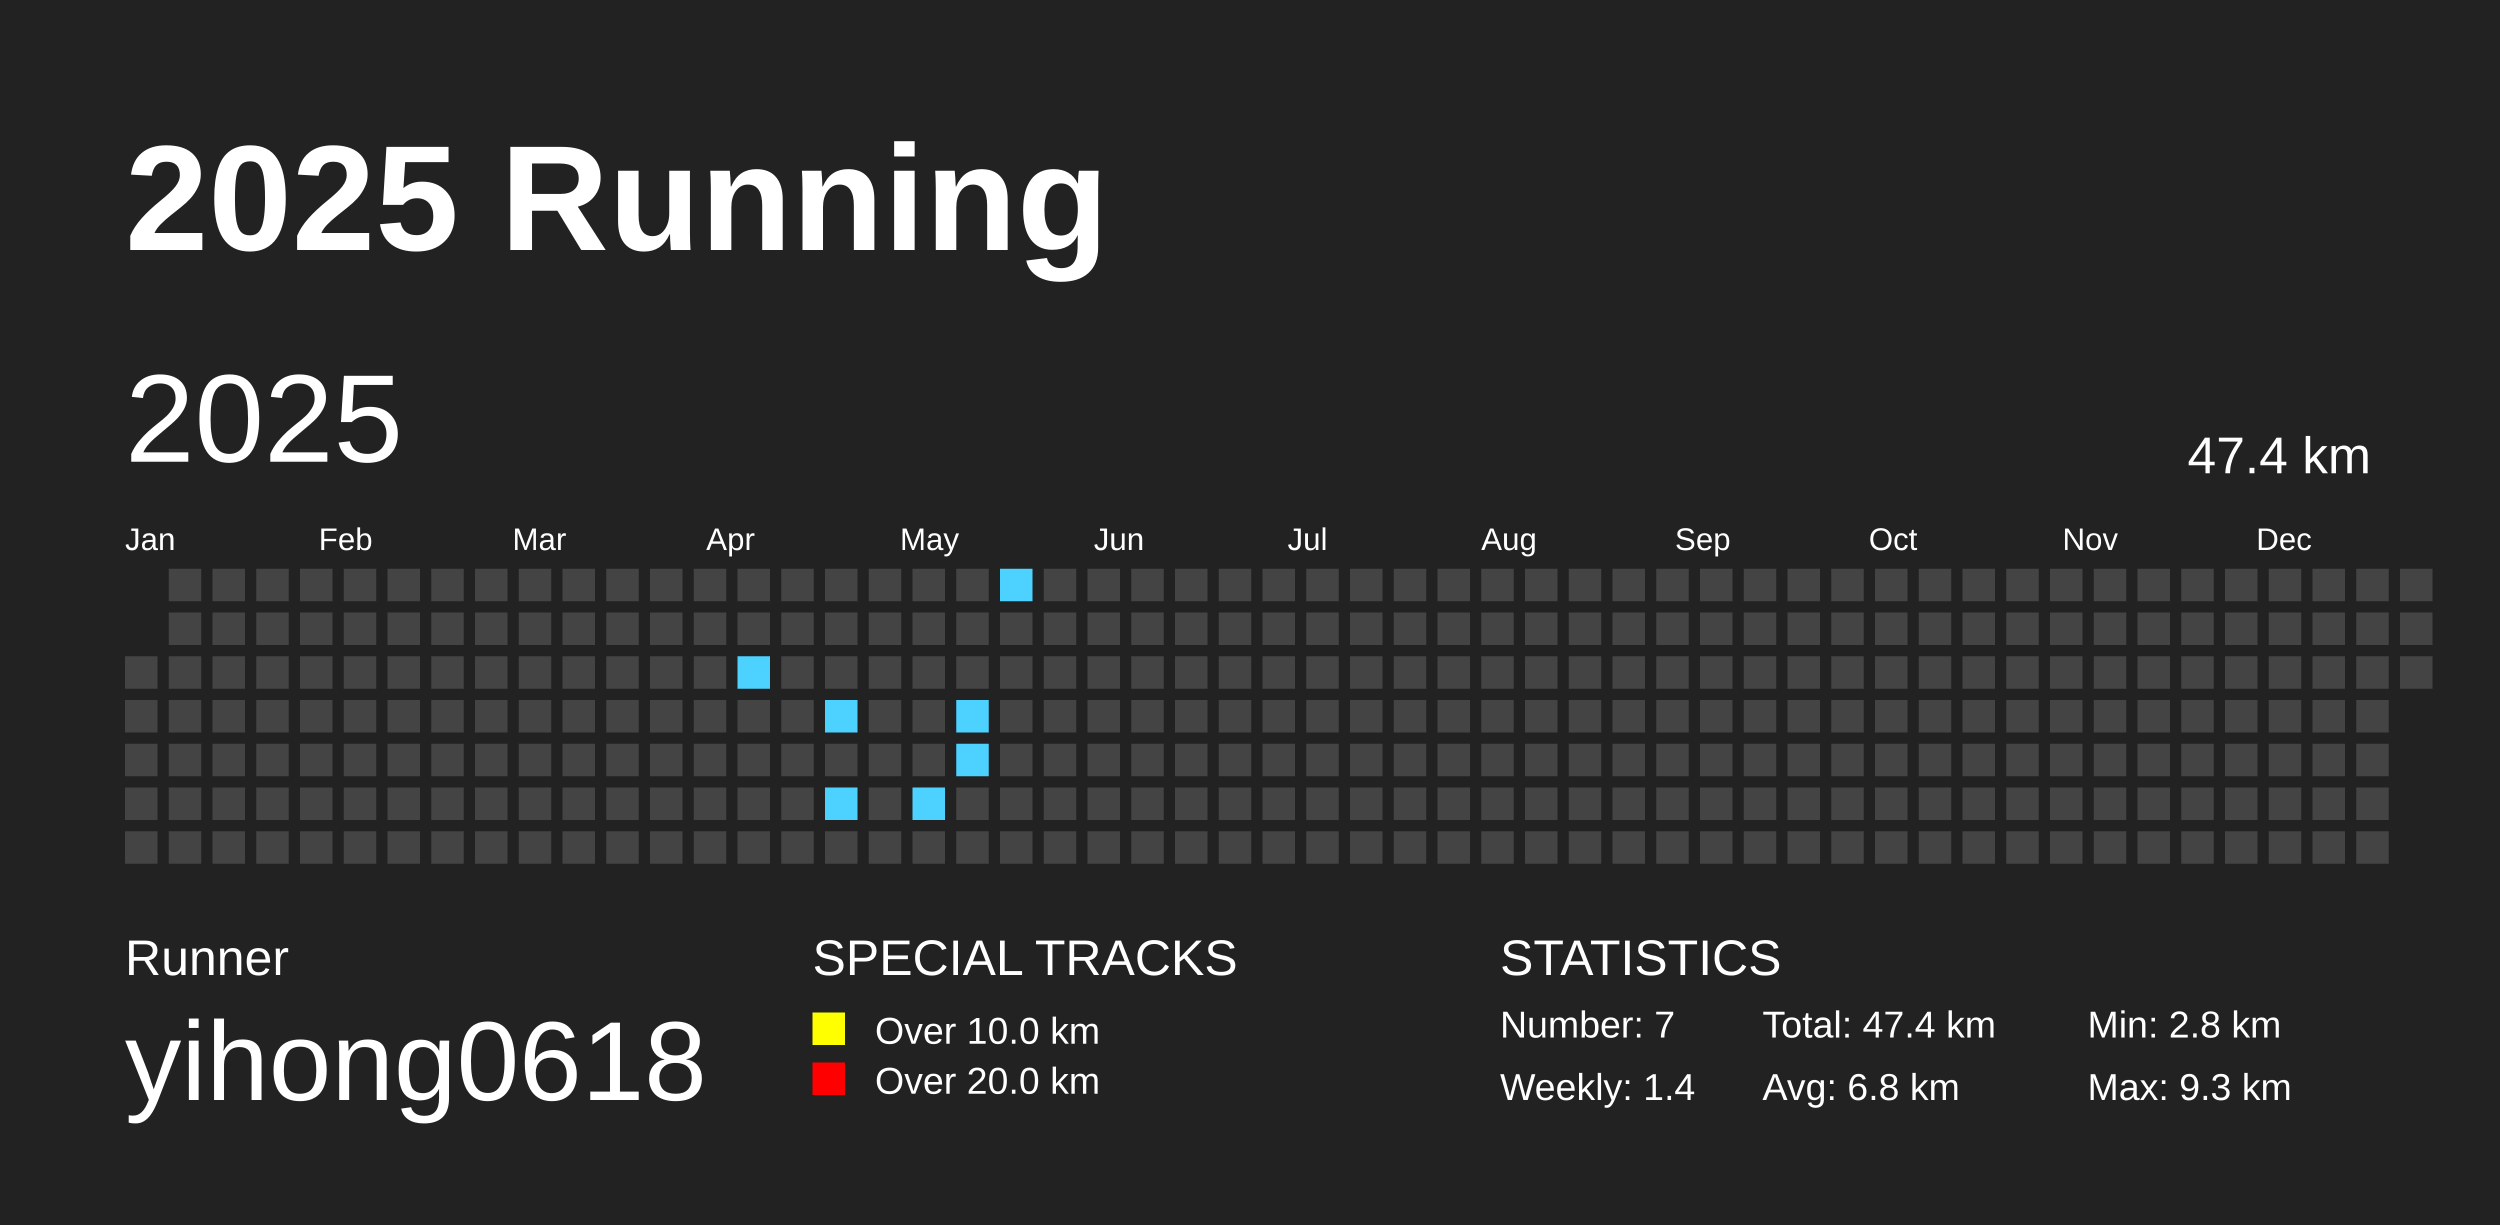
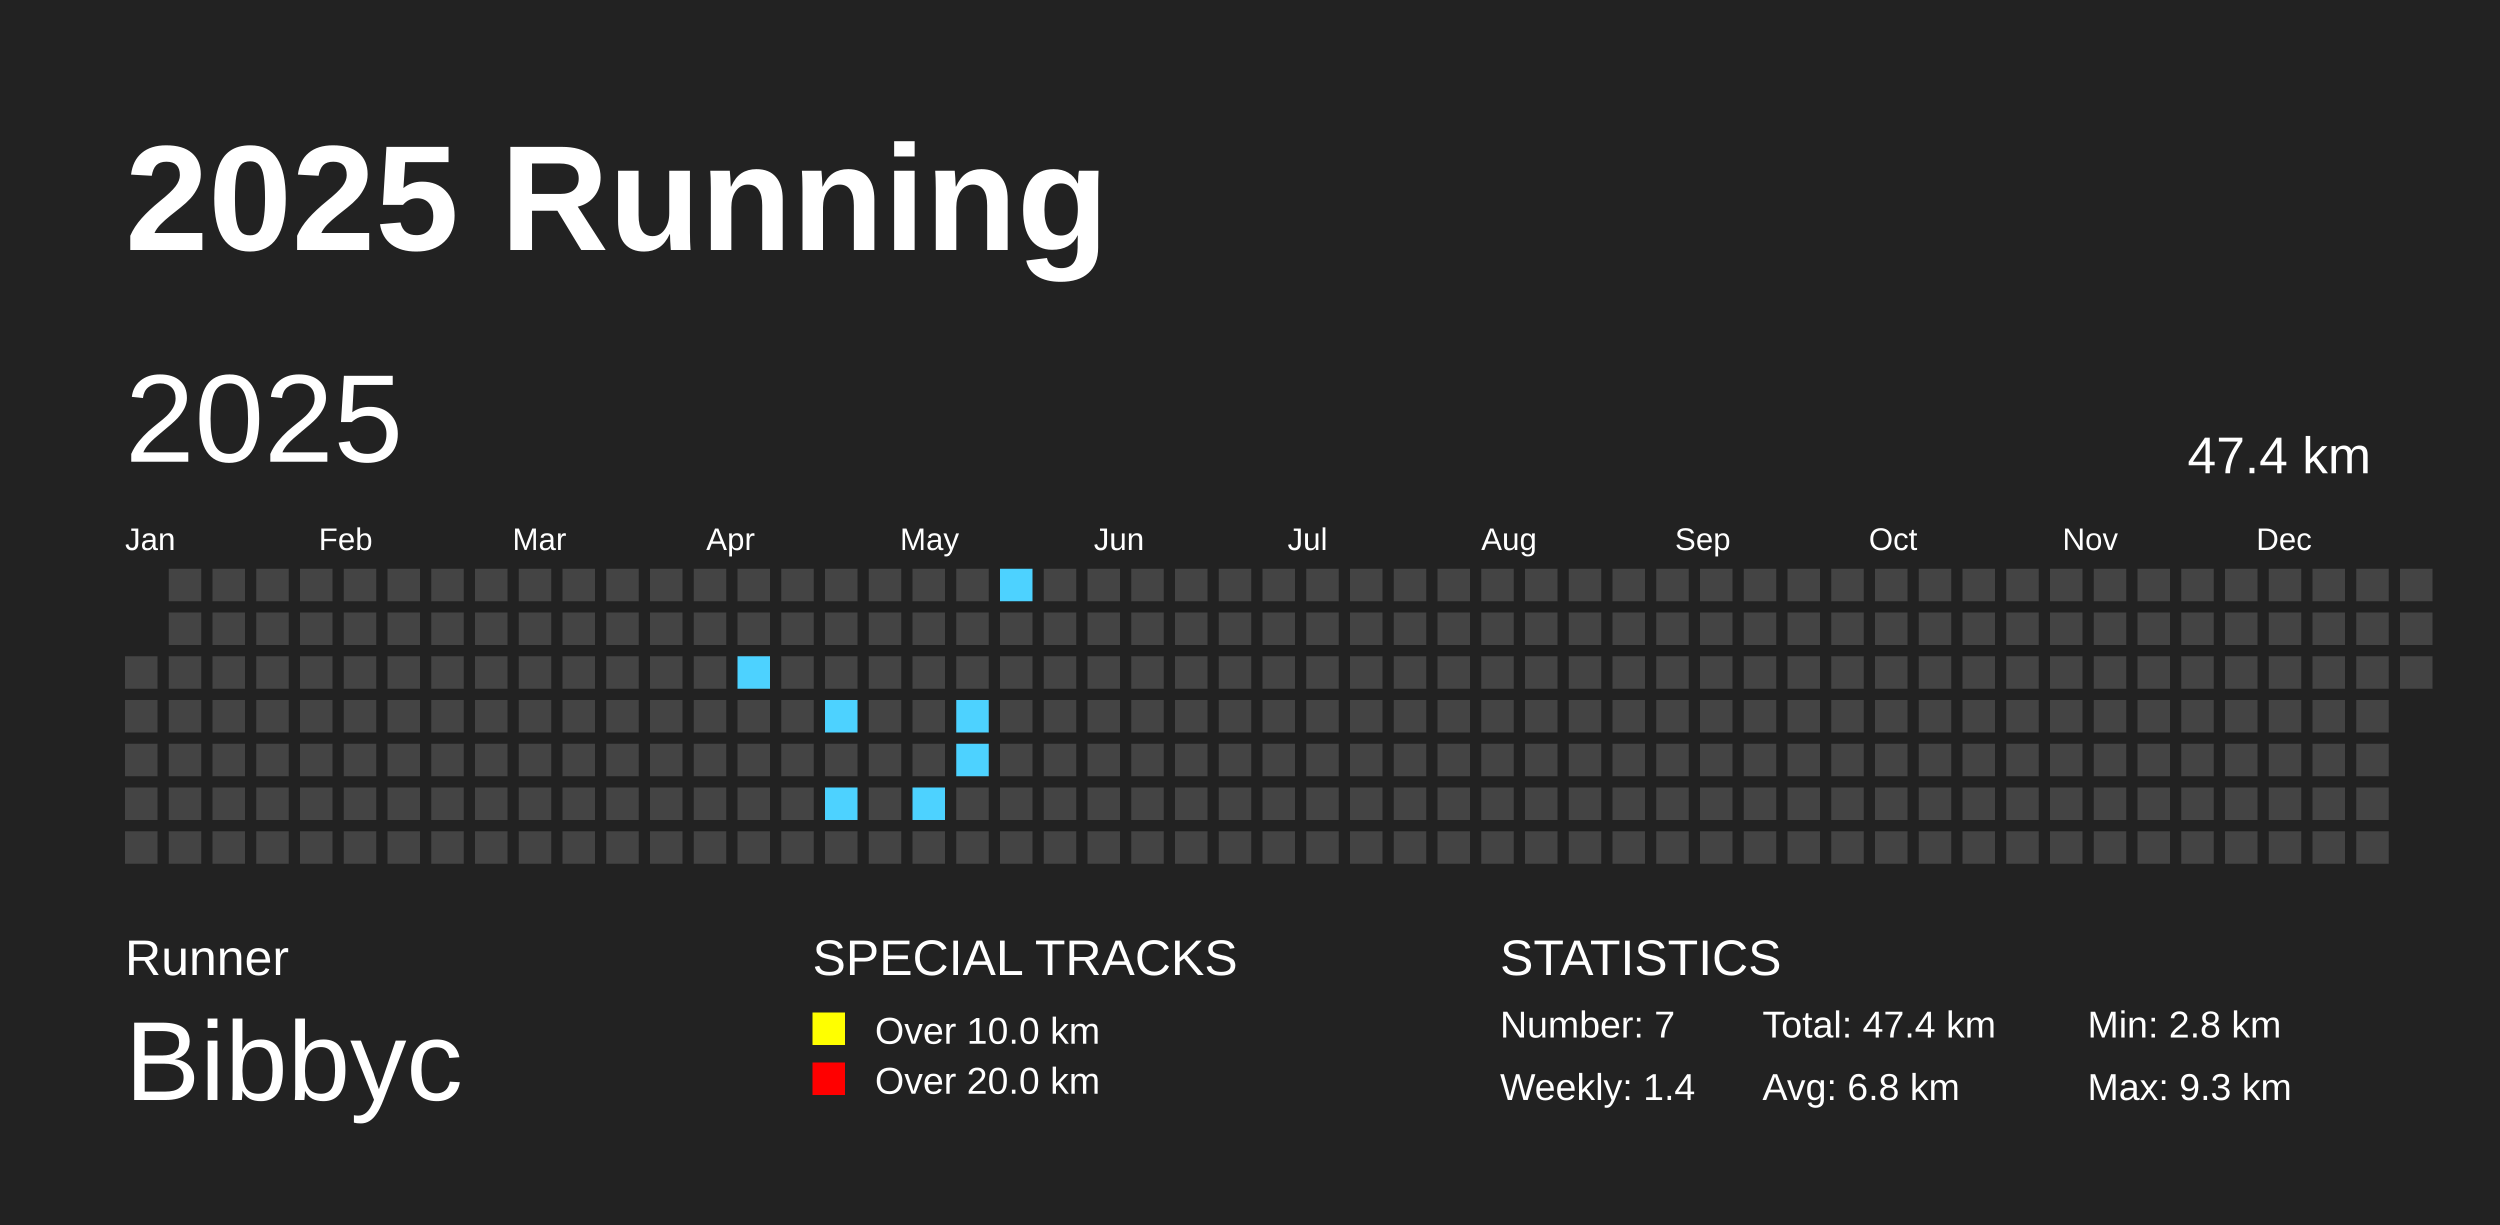
<svg xmlns="http://www.w3.org/2000/svg" baseProfile="full" height="98mm" version="1.1" viewBox="0,0,200,98" width="200mm">
  <defs />
  <rect fill="#222222" height="98" width="200" x="0" y="0" />
  <text fill="#FFFFFF" style="font-size:12px; font-family:Arial; font-weight:bold;" x="10" y="20">2025 Running</text>
  <text fill="#FFFFFF" style="font-size:4px; font-family:Arial" x="10" y="78">Runner</text>
-   <text fill="#FFFFFF" style="font-size:9px; font-family:Arial" x="10" y="88">yihong0618</text>
+   <text fill="#FFFFFF" style="font-size:9px; font-family:Arial" x="10" y="88">Bibbyc</text>
  <text fill="#FFFFFF" style="font-size:4px; font-family:Arial" x="65" y="78">SPECIAL TRACKS</text>
  <rect fill="yellow" height="2.6" width="2.6" x="65" y="81" />
  <text fill="#FFFFFF" style="font-size:3px; font-family:Arial" x="70" y="83.5">Over 10.0 km</text>
  <rect fill="red" height="2.6" width="2.6" x="65" y="85" />
  <text fill="#FFFFFF" style="font-size:3px; font-family:Arial" x="70" y="87.5">Over 20.0 km</text>
  <text fill="#FFFFFF" style="font-size:4px; font-family:Arial" x="120" y="78">STATISTICS</text>
  <text fill="#FFFFFF" style="font-size:3px; font-family:Arial" x="120" y="83">Number: 7</text>
  <text fill="#FFFFFF" style="font-size:3px; font-family:Arial" x="120" y="88">Weekly: 1.4</text>
  <text fill="#FFFFFF" style="font-size:3px; font-family:Arial" x="141" y="83">Total: 47.4 km</text>
  <text fill="#FFFFFF" style="font-size:3px; font-family:Arial" x="141" y="88">Avg: 6.8 km</text>
  <text fill="#FFFFFF" style="font-size:3px; font-family:Arial" x="167" y="83">Min: 2.8 km</text>
  <text fill="#FFFFFF" style="font-size:3px; font-family:Arial" x="167" y="88">Max: 9.3 km</text>
  <text dominant-baseline="hanging" fill="#FFFFFF" style="font-size:10.0px; font-family:Arial;" x="10" y="30">2025</text>
  <text dominant-baseline="hanging" fill="#FFFFFF" style="font-size:4.125px; font-family:Arial;" x="175" y="35">47.4 km</text>
  <text fill="#FFFFFF" style="font-size:2.5px; font-family:Arial" x="10.0" y="44">Jan</text>
  <text fill="#FFFFFF" style="font-size:2.5px; font-family:Arial" x="25.5" y="44">Feb</text>
  <text fill="#FFFFFF" style="font-size:2.5px; font-family:Arial" x="41.0" y="44">Mar</text>
  <text fill="#FFFFFF" style="font-size:2.5px; font-family:Arial" x="56.5" y="44">Apr</text>
  <text fill="#FFFFFF" style="font-size:2.5px; font-family:Arial" x="72.0" y="44">May</text>
  <text fill="#FFFFFF" style="font-size:2.5px; font-family:Arial" x="87.5" y="44">Jun</text>
  <text fill="#FFFFFF" style="font-size:2.5px; font-family:Arial" x="103.0" y="44">Jul</text>
  <text fill="#FFFFFF" style="font-size:2.5px; font-family:Arial" x="118.5" y="44">Aug</text>
  <text fill="#FFFFFF" style="font-size:2.5px; font-family:Arial" x="134.0" y="44">Sep</text>
  <text fill="#FFFFFF" style="font-size:2.5px; font-family:Arial" x="149.5" y="44">Oct</text>
  <text fill="#FFFFFF" style="font-size:2.5px; font-family:Arial" x="165.0" y="44">Nov</text>
  <text fill="#FFFFFF" style="font-size:2.5px; font-family:Arial" x="180.5" y="44">Dec</text>
  <rect fill="#444444" height="2.6" width="2.6" x="10.0" y="52.5" />
  <rect fill="#444444" height="2.6" width="2.6" x="10.0" y="56.0" />
  <rect fill="#444444" height="2.6" width="2.6" x="10.0" y="59.5" />
  <rect fill="#444444" height="2.6" width="2.6" x="10.0" y="63.0" />
  <rect fill="#444444" height="2.6" width="2.6" x="10.0" y="66.5" />
  <rect fill="#444444" height="2.6" width="2.6" x="13.5" y="45.5" />
  <rect fill="#444444" height="2.6" width="2.6" x="13.5" y="49.0" />
  <rect fill="#444444" height="2.6" width="2.6" x="13.5" y="52.5" />
  <rect fill="#444444" height="2.6" width="2.6" x="13.5" y="56.0" />
  <rect fill="#444444" height="2.6" width="2.6" x="13.5" y="59.5" />
  <rect fill="#444444" height="2.6" width="2.6" x="13.5" y="63.0" />
  <rect fill="#444444" height="2.6" width="2.6" x="13.5" y="66.5" />
  <rect fill="#444444" height="2.6" width="2.6" x="17.0" y="45.5" />
  <rect fill="#444444" height="2.6" width="2.6" x="17.0" y="49.0" />
  <rect fill="#444444" height="2.6" width="2.6" x="17.0" y="52.5" />
  <rect fill="#444444" height="2.6" width="2.6" x="17.0" y="56.0" />
  <rect fill="#444444" height="2.6" width="2.6" x="17.0" y="59.5" />
  <rect fill="#444444" height="2.6" width="2.6" x="17.0" y="63.0" />
  <rect fill="#444444" height="2.6" width="2.6" x="17.0" y="66.5" />
  <rect fill="#444444" height="2.6" width="2.6" x="20.5" y="45.5" />
  <rect fill="#444444" height="2.6" width="2.6" x="20.5" y="49.0" />
  <rect fill="#444444" height="2.6" width="2.6" x="20.5" y="52.5" />
  <rect fill="#444444" height="2.6" width="2.6" x="20.5" y="56.0" />
  <rect fill="#444444" height="2.6" width="2.6" x="20.5" y="59.5" />
  <rect fill="#444444" height="2.6" width="2.6" x="20.5" y="63.0" />
  <rect fill="#444444" height="2.6" width="2.6" x="20.5" y="66.5" />
  <rect fill="#444444" height="2.6" width="2.6" x="24.0" y="45.5" />
  <rect fill="#444444" height="2.6" width="2.6" x="24.0" y="49.0" />
  <rect fill="#444444" height="2.6" width="2.6" x="24.0" y="52.5" />
  <rect fill="#444444" height="2.6" width="2.6" x="24.0" y="56.0" />
  <rect fill="#444444" height="2.6" width="2.6" x="24.0" y="59.5" />
  <rect fill="#444444" height="2.6" width="2.6" x="24.0" y="63.0" />
  <rect fill="#444444" height="2.6" width="2.6" x="24.0" y="66.5" />
  <rect fill="#444444" height="2.6" width="2.6" x="27.5" y="45.5" />
  <rect fill="#444444" height="2.6" width="2.6" x="27.5" y="49.0" />
  <rect fill="#444444" height="2.6" width="2.6" x="27.5" y="52.5" />
  <rect fill="#444444" height="2.6" width="2.6" x="27.5" y="56.0" />
  <rect fill="#444444" height="2.6" width="2.6" x="27.5" y="59.5" />
  <rect fill="#444444" height="2.6" width="2.6" x="27.5" y="63.0" />
  <rect fill="#444444" height="2.6" width="2.6" x="27.5" y="66.5" />
  <rect fill="#444444" height="2.6" width="2.6" x="31.0" y="45.5" />
  <rect fill="#444444" height="2.6" width="2.6" x="31.0" y="49.0" />
  <rect fill="#444444" height="2.6" width="2.6" x="31.0" y="52.5" />
  <rect fill="#444444" height="2.6" width="2.6" x="31.0" y="56.0" />
  <rect fill="#444444" height="2.6" width="2.6" x="31.0" y="59.5" />
  <rect fill="#444444" height="2.6" width="2.6" x="31.0" y="63.0" />
  <rect fill="#444444" height="2.6" width="2.6" x="31.0" y="66.5" />
  <rect fill="#444444" height="2.6" width="2.6" x="34.5" y="45.5" />
  <rect fill="#444444" height="2.6" width="2.6" x="34.5" y="49.0" />
  <rect fill="#444444" height="2.6" width="2.6" x="34.5" y="52.5" />
  <rect fill="#444444" height="2.6" width="2.6" x="34.5" y="56.0" />
  <rect fill="#444444" height="2.6" width="2.6" x="34.5" y="59.5" />
  <rect fill="#444444" height="2.6" width="2.6" x="34.5" y="63.0" />
  <rect fill="#444444" height="2.6" width="2.6" x="34.5" y="66.5" />
  <rect fill="#444444" height="2.6" width="2.6" x="38.0" y="45.5" />
  <rect fill="#444444" height="2.6" width="2.6" x="38.0" y="49.0" />
  <rect fill="#444444" height="2.6" width="2.6" x="38.0" y="52.5" />
  <rect fill="#444444" height="2.6" width="2.6" x="38.0" y="56.0" />
  <rect fill="#444444" height="2.6" width="2.6" x="38.0" y="59.5" />
  <rect fill="#444444" height="2.6" width="2.6" x="38.0" y="63.0" />
  <rect fill="#444444" height="2.6" width="2.6" x="38.0" y="66.5" />
  <rect fill="#444444" height="2.6" width="2.6" x="41.5" y="45.5" />
  <rect fill="#444444" height="2.6" width="2.6" x="41.5" y="49.0" />
  <rect fill="#444444" height="2.6" width="2.6" x="41.5" y="52.5" />
  <rect fill="#444444" height="2.6" width="2.6" x="41.5" y="56.0" />
  <rect fill="#444444" height="2.6" width="2.6" x="41.5" y="59.5" />
  <rect fill="#444444" height="2.6" width="2.6" x="41.5" y="63.0" />
  <rect fill="#444444" height="2.6" width="2.6" x="41.5" y="66.5" />
  <rect fill="#444444" height="2.6" width="2.6" x="45.0" y="45.5" />
  <rect fill="#444444" height="2.6" width="2.6" x="45.0" y="49.0" />
  <rect fill="#444444" height="2.6" width="2.6" x="45.0" y="52.5" />
  <rect fill="#444444" height="2.6" width="2.6" x="45.0" y="56.0" />
  <rect fill="#444444" height="2.6" width="2.6" x="45.0" y="59.5" />
  <rect fill="#444444" height="2.6" width="2.6" x="45.0" y="63.0" />
  <rect fill="#444444" height="2.6" width="2.6" x="45.0" y="66.5" />
  <rect fill="#444444" height="2.6" width="2.6" x="48.5" y="45.5" />
  <rect fill="#444444" height="2.6" width="2.6" x="48.5" y="49.0" />
  <rect fill="#444444" height="2.6" width="2.6" x="48.5" y="52.5" />
  <rect fill="#444444" height="2.6" width="2.6" x="48.5" y="56.0" />
  <rect fill="#444444" height="2.6" width="2.6" x="48.5" y="59.5" />
  <rect fill="#444444" height="2.6" width="2.6" x="48.5" y="63.0" />
  <rect fill="#444444" height="2.6" width="2.6" x="48.5" y="66.5" />
  <rect fill="#444444" height="2.6" width="2.6" x="52.0" y="45.5" />
  <rect fill="#444444" height="2.6" width="2.6" x="52.0" y="49.0" />
  <rect fill="#444444" height="2.6" width="2.6" x="52.0" y="52.5" />
  <rect fill="#444444" height="2.6" width="2.6" x="52.0" y="56.0" />
  <rect fill="#444444" height="2.6" width="2.6" x="52.0" y="59.5" />
  <rect fill="#444444" height="2.6" width="2.6" x="52.0" y="63.0" />
  <rect fill="#444444" height="2.6" width="2.6" x="52.0" y="66.5" />
  <rect fill="#444444" height="2.6" width="2.6" x="55.5" y="45.5" />
  <rect fill="#444444" height="2.6" width="2.6" x="55.5" y="49.0" />
  <rect fill="#444444" height="2.6" width="2.6" x="55.5" y="52.5" />
  <rect fill="#444444" height="2.6" width="2.6" x="55.5" y="56.0" />
  <rect fill="#444444" height="2.6" width="2.6" x="55.5" y="59.5" />
  <rect fill="#444444" height="2.6" width="2.6" x="55.5" y="63.0" />
  <rect fill="#444444" height="2.6" width="2.6" x="55.5" y="66.5" />
  <rect fill="#444444" height="2.6" width="2.6" x="59.0" y="45.5" />
  <rect fill="#444444" height="2.6" width="2.6" x="59.0" y="49.0" />
  <rect fill="#4DD2FF" height="2.6" width="2.6" x="59.0" y="52.5" />
  <rect fill="#444444" height="2.6" width="2.6" x="59.0" y="56.0" />
  <rect fill="#444444" height="2.6" width="2.6" x="59.0" y="59.5" />
  <rect fill="#444444" height="2.6" width="2.6" x="59.0" y="63.0" />
  <rect fill="#444444" height="2.6" width="2.6" x="59.0" y="66.5" />
  <rect fill="#444444" height="2.6" width="2.6" x="62.5" y="45.5" />
  <rect fill="#444444" height="2.6" width="2.6" x="62.5" y="49.0" />
  <rect fill="#444444" height="2.6" width="2.6" x="62.5" y="52.5" />
  <rect fill="#444444" height="2.6" width="2.6" x="62.5" y="56.0" />
  <rect fill="#444444" height="2.6" width="2.6" x="62.5" y="59.5" />
  <rect fill="#444444" height="2.6" width="2.6" x="62.5" y="63.0" />
  <rect fill="#444444" height="2.6" width="2.6" x="62.5" y="66.5" />
  <rect fill="#444444" height="2.6" width="2.6" x="66.0" y="45.5" />
  <rect fill="#444444" height="2.6" width="2.6" x="66.0" y="49.0" />
  <rect fill="#444444" height="2.6" width="2.6" x="66.0" y="52.5" />
  <rect fill="#4DD2FF" height="2.6" width="2.6" x="66.0" y="56.0" />
  <rect fill="#444444" height="2.6" width="2.6" x="66.0" y="59.5" />
  <rect fill="#4DD2FF" height="2.6" width="2.6" x="66.0" y="63.0" />
  <rect fill="#444444" height="2.6" width="2.6" x="66.0" y="66.5" />
  <rect fill="#444444" height="2.6" width="2.6" x="69.5" y="45.5" />
  <rect fill="#444444" height="2.6" width="2.6" x="69.5" y="49.0" />
  <rect fill="#444444" height="2.6" width="2.6" x="69.5" y="52.5" />
  <rect fill="#444444" height="2.6" width="2.6" x="69.5" y="56.0" />
  <rect fill="#444444" height="2.6" width="2.6" x="69.5" y="59.5" />
  <rect fill="#444444" height="2.6" width="2.6" x="69.5" y="63.0" />
  <rect fill="#444444" height="2.6" width="2.6" x="69.5" y="66.5" />
  <rect fill="#444444" height="2.6" width="2.6" x="73.0" y="45.5" />
  <rect fill="#444444" height="2.6" width="2.6" x="73.0" y="49.0" />
  <rect fill="#444444" height="2.6" width="2.6" x="73.0" y="52.5" />
  <rect fill="#444444" height="2.6" width="2.6" x="73.0" y="56.0" />
  <rect fill="#444444" height="2.6" width="2.6" x="73.0" y="59.5" />
  <rect fill="#4DD2FF" height="2.6" width="2.6" x="73.0" y="63.0" />
  <rect fill="#444444" height="2.6" width="2.6" x="73.0" y="66.5" />
  <rect fill="#444444" height="2.6" width="2.6" x="76.5" y="45.5" />
  <rect fill="#444444" height="2.6" width="2.6" x="76.5" y="49.0" />
  <rect fill="#444444" height="2.6" width="2.6" x="76.5" y="52.5" />
  <rect fill="#4DD2FF" height="2.6" width="2.6" x="76.5" y="56.0" />
  <rect fill="#4DD2FF" height="2.6" width="2.6" x="76.5" y="59.5" />
  <rect fill="#444444" height="2.6" width="2.6" x="76.5" y="63.0" />
  <rect fill="#444444" height="2.6" width="2.6" x="76.5" y="66.5" />
  <rect fill="#4DD2FF" height="2.6" width="2.6" x="80.0" y="45.5" />
  <rect fill="#444444" height="2.6" width="2.6" x="80.0" y="49.0" />
  <rect fill="#444444" height="2.6" width="2.6" x="80.0" y="52.5" />
  <rect fill="#444444" height="2.6" width="2.6" x="80.0" y="56.0" />
  <rect fill="#444444" height="2.6" width="2.6" x="80.0" y="59.5" />
  <rect fill="#444444" height="2.6" width="2.6" x="80.0" y="63.0" />
  <rect fill="#444444" height="2.6" width="2.6" x="80.0" y="66.5" />
  <rect fill="#444444" height="2.6" width="2.6" x="83.5" y="45.5" />
  <rect fill="#444444" height="2.6" width="2.6" x="83.5" y="49.0" />
  <rect fill="#444444" height="2.6" width="2.6" x="83.5" y="52.5" />
  <rect fill="#444444" height="2.6" width="2.6" x="83.5" y="56.0" />
  <rect fill="#444444" height="2.6" width="2.6" x="83.5" y="59.5" />
  <rect fill="#444444" height="2.6" width="2.6" x="83.5" y="63.0" />
  <rect fill="#444444" height="2.6" width="2.6" x="83.5" y="66.5" />
  <rect fill="#444444" height="2.6" width="2.6" x="87.0" y="45.5" />
  <rect fill="#444444" height="2.6" width="2.6" x="87.0" y="49.0" />
  <rect fill="#444444" height="2.6" width="2.6" x="87.0" y="52.5" />
  <rect fill="#444444" height="2.6" width="2.6" x="87.0" y="56.0" />
  <rect fill="#444444" height="2.6" width="2.6" x="87.0" y="59.5" />
  <rect fill="#444444" height="2.6" width="2.6" x="87.0" y="63.0" />
  <rect fill="#444444" height="2.6" width="2.6" x="87.0" y="66.5" />
  <rect fill="#444444" height="2.6" width="2.6" x="90.5" y="45.5" />
  <rect fill="#444444" height="2.6" width="2.6" x="90.5" y="49.0" />
  <rect fill="#444444" height="2.6" width="2.6" x="90.5" y="52.5" />
  <rect fill="#444444" height="2.6" width="2.6" x="90.5" y="56.0" />
  <rect fill="#444444" height="2.6" width="2.6" x="90.5" y="59.5" />
  <rect fill="#444444" height="2.6" width="2.6" x="90.5" y="63.0" />
  <rect fill="#444444" height="2.6" width="2.6" x="90.5" y="66.5" />
  <rect fill="#444444" height="2.6" width="2.6" x="94.0" y="45.5" />
  <rect fill="#444444" height="2.6" width="2.6" x="94.0" y="49.0" />
  <rect fill="#444444" height="2.6" width="2.6" x="94.0" y="52.5" />
  <rect fill="#444444" height="2.6" width="2.6" x="94.0" y="56.0" />
  <rect fill="#444444" height="2.6" width="2.6" x="94.0" y="59.5" />
  <rect fill="#444444" height="2.6" width="2.6" x="94.0" y="63.0" />
  <rect fill="#444444" height="2.6" width="2.6" x="94.0" y="66.5" />
  <rect fill="#444444" height="2.6" width="2.6" x="97.5" y="45.5" />
  <rect fill="#444444" height="2.6" width="2.6" x="97.5" y="49.0" />
  <rect fill="#444444" height="2.6" width="2.6" x="97.5" y="52.5" />
  <rect fill="#444444" height="2.6" width="2.6" x="97.5" y="56.0" />
  <rect fill="#444444" height="2.6" width="2.6" x="97.5" y="59.5" />
  <rect fill="#444444" height="2.6" width="2.6" x="97.5" y="63.0" />
  <rect fill="#444444" height="2.6" width="2.6" x="97.5" y="66.5" />
  <rect fill="#444444" height="2.6" width="2.6" x="101.0" y="45.5" />
  <rect fill="#444444" height="2.6" width="2.6" x="101.0" y="49.0" />
  <rect fill="#444444" height="2.6" width="2.6" x="101.0" y="52.5" />
  <rect fill="#444444" height="2.6" width="2.6" x="101.0" y="56.0" />
  <rect fill="#444444" height="2.6" width="2.6" x="101.0" y="59.5" />
  <rect fill="#444444" height="2.6" width="2.6" x="101.0" y="63.0" />
  <rect fill="#444444" height="2.6" width="2.6" x="101.0" y="66.5" />
  <rect fill="#444444" height="2.6" width="2.6" x="104.5" y="45.5" />
  <rect fill="#444444" height="2.6" width="2.6" x="104.5" y="49.0" />
  <rect fill="#444444" height="2.6" width="2.6" x="104.5" y="52.5" />
  <rect fill="#444444" height="2.6" width="2.6" x="104.5" y="56.0" />
  <rect fill="#444444" height="2.6" width="2.6" x="104.5" y="59.5" />
  <rect fill="#444444" height="2.6" width="2.6" x="104.5" y="63.0" />
  <rect fill="#444444" height="2.6" width="2.6" x="104.5" y="66.5" />
  <rect fill="#444444" height="2.6" width="2.6" x="108.0" y="45.5" />
  <rect fill="#444444" height="2.6" width="2.6" x="108.0" y="49.0" />
  <rect fill="#444444" height="2.6" width="2.6" x="108.0" y="52.5" />
  <rect fill="#444444" height="2.6" width="2.6" x="108.0" y="56.0" />
  <rect fill="#444444" height="2.6" width="2.6" x="108.0" y="59.5" />
  <rect fill="#444444" height="2.6" width="2.6" x="108.0" y="63.0" />
  <rect fill="#444444" height="2.6" width="2.6" x="108.0" y="66.5" />
  <rect fill="#444444" height="2.6" width="2.6" x="111.5" y="45.5" />
  <rect fill="#444444" height="2.6" width="2.6" x="111.5" y="49.0" />
  <rect fill="#444444" height="2.6" width="2.6" x="111.5" y="52.5" />
  <rect fill="#444444" height="2.6" width="2.6" x="111.5" y="56.0" />
  <rect fill="#444444" height="2.6" width="2.6" x="111.5" y="59.5" />
  <rect fill="#444444" height="2.6" width="2.6" x="111.5" y="63.0" />
  <rect fill="#444444" height="2.6" width="2.6" x="111.5" y="66.5" />
  <rect fill="#444444" height="2.6" width="2.6" x="115.0" y="45.5" />
  <rect fill="#444444" height="2.6" width="2.6" x="115.0" y="49.0" />
  <rect fill="#444444" height="2.6" width="2.6" x="115.0" y="52.5" />
  <rect fill="#444444" height="2.6" width="2.6" x="115.0" y="56.0" />
  <rect fill="#444444" height="2.6" width="2.6" x="115.0" y="59.5" />
  <rect fill="#444444" height="2.6" width="2.6" x="115.0" y="63.0" />
  <rect fill="#444444" height="2.6" width="2.6" x="115.0" y="66.5" />
  <rect fill="#444444" height="2.6" width="2.6" x="118.5" y="45.5" />
  <rect fill="#444444" height="2.6" width="2.6" x="118.5" y="49.0" />
  <rect fill="#444444" height="2.6" width="2.6" x="118.5" y="52.5" />
  <rect fill="#444444" height="2.6" width="2.6" x="118.5" y="56.0" />
  <rect fill="#444444" height="2.6" width="2.6" x="118.5" y="59.5" />
  <rect fill="#444444" height="2.6" width="2.6" x="118.5" y="63.0" />
  <rect fill="#444444" height="2.6" width="2.6" x="118.5" y="66.5" />
  <rect fill="#444444" height="2.6" width="2.6" x="122.0" y="45.5" />
  <rect fill="#444444" height="2.6" width="2.6" x="122.0" y="49.0" />
  <rect fill="#444444" height="2.6" width="2.6" x="122.0" y="52.5" />
  <rect fill="#444444" height="2.6" width="2.6" x="122.0" y="56.0" />
  <rect fill="#444444" height="2.6" width="2.6" x="122.0" y="59.5" />
  <rect fill="#444444" height="2.6" width="2.6" x="122.0" y="63.0" />
  <rect fill="#444444" height="2.6" width="2.6" x="122.0" y="66.5" />
  <rect fill="#444444" height="2.6" width="2.6" x="125.5" y="45.5" />
  <rect fill="#444444" height="2.6" width="2.6" x="125.5" y="49.0" />
  <rect fill="#444444" height="2.6" width="2.6" x="125.5" y="52.5" />
  <rect fill="#444444" height="2.6" width="2.6" x="125.5" y="56.0" />
  <rect fill="#444444" height="2.6" width="2.6" x="125.5" y="59.5" />
  <rect fill="#444444" height="2.6" width="2.6" x="125.5" y="63.0" />
  <rect fill="#444444" height="2.6" width="2.6" x="125.5" y="66.5" />
  <rect fill="#444444" height="2.6" width="2.6" x="129.0" y="45.5" />
  <rect fill="#444444" height="2.6" width="2.6" x="129.0" y="49.0" />
  <rect fill="#444444" height="2.6" width="2.6" x="129.0" y="52.5" />
  <rect fill="#444444" height="2.6" width="2.6" x="129.0" y="56.0" />
  <rect fill="#444444" height="2.6" width="2.6" x="129.0" y="59.5" />
  <rect fill="#444444" height="2.6" width="2.6" x="129.0" y="63.0" />
  <rect fill="#444444" height="2.6" width="2.6" x="129.0" y="66.5" />
  <rect fill="#444444" height="2.6" width="2.6" x="132.5" y="45.5" />
  <rect fill="#444444" height="2.6" width="2.6" x="132.5" y="49.0" />
  <rect fill="#444444" height="2.6" width="2.6" x="132.5" y="52.5" />
  <rect fill="#444444" height="2.6" width="2.6" x="132.5" y="56.0" />
  <rect fill="#444444" height="2.6" width="2.6" x="132.5" y="59.5" />
  <rect fill="#444444" height="2.6" width="2.6" x="132.5" y="63.0" />
  <rect fill="#444444" height="2.6" width="2.6" x="132.5" y="66.5" />
  <rect fill="#444444" height="2.6" width="2.6" x="136.0" y="45.5" />
  <rect fill="#444444" height="2.6" width="2.6" x="136.0" y="49.0" />
  <rect fill="#444444" height="2.6" width="2.6" x="136.0" y="52.5" />
  <rect fill="#444444" height="2.6" width="2.6" x="136.0" y="56.0" />
  <rect fill="#444444" height="2.6" width="2.6" x="136.0" y="59.5" />
  <rect fill="#444444" height="2.6" width="2.6" x="136.0" y="63.0" />
  <rect fill="#444444" height="2.6" width="2.6" x="136.0" y="66.5" />
  <rect fill="#444444" height="2.6" width="2.6" x="139.5" y="45.5" />
  <rect fill="#444444" height="2.6" width="2.6" x="139.5" y="49.0" />
  <rect fill="#444444" height="2.6" width="2.6" x="139.5" y="52.5" />
  <rect fill="#444444" height="2.6" width="2.6" x="139.5" y="56.0" />
  <rect fill="#444444" height="2.6" width="2.6" x="139.5" y="59.5" />
  <rect fill="#444444" height="2.6" width="2.6" x="139.5" y="63.0" />
  <rect fill="#444444" height="2.6" width="2.6" x="139.5" y="66.5" />
  <rect fill="#444444" height="2.6" width="2.6" x="143.0" y="45.5" />
  <rect fill="#444444" height="2.6" width="2.6" x="143.0" y="49.0" />
  <rect fill="#444444" height="2.6" width="2.6" x="143.0" y="52.5" />
  <rect fill="#444444" height="2.6" width="2.6" x="143.0" y="56.0" />
  <rect fill="#444444" height="2.6" width="2.6" x="143.0" y="59.5" />
  <rect fill="#444444" height="2.6" width="2.6" x="143.0" y="63.0" />
  <rect fill="#444444" height="2.6" width="2.6" x="143.0" y="66.5" />
  <rect fill="#444444" height="2.6" width="2.6" x="146.5" y="45.5" />
  <rect fill="#444444" height="2.6" width="2.6" x="146.5" y="49.0" />
  <rect fill="#444444" height="2.6" width="2.6" x="146.5" y="52.5" />
  <rect fill="#444444" height="2.6" width="2.6" x="146.5" y="56.0" />
  <rect fill="#444444" height="2.6" width="2.6" x="146.5" y="59.5" />
  <rect fill="#444444" height="2.6" width="2.6" x="146.5" y="63.0" />
  <rect fill="#444444" height="2.6" width="2.6" x="146.5" y="66.5" />
  <rect fill="#444444" height="2.6" width="2.6" x="150.0" y="45.5" />
  <rect fill="#444444" height="2.6" width="2.6" x="150.0" y="49.0" />
  <rect fill="#444444" height="2.6" width="2.6" x="150.0" y="52.5" />
  <rect fill="#444444" height="2.6" width="2.6" x="150.0" y="56.0" />
  <rect fill="#444444" height="2.6" width="2.6" x="150.0" y="59.5" />
  <rect fill="#444444" height="2.6" width="2.6" x="150.0" y="63.0" />
  <rect fill="#444444" height="2.6" width="2.6" x="150.0" y="66.5" />
  <rect fill="#444444" height="2.6" width="2.6" x="153.5" y="45.5" />
  <rect fill="#444444" height="2.6" width="2.6" x="153.5" y="49.0" />
  <rect fill="#444444" height="2.6" width="2.6" x="153.5" y="52.5" />
  <rect fill="#444444" height="2.6" width="2.6" x="153.5" y="56.0" />
  <rect fill="#444444" height="2.6" width="2.6" x="153.5" y="59.5" />
  <rect fill="#444444" height="2.6" width="2.6" x="153.5" y="63.0" />
  <rect fill="#444444" height="2.6" width="2.6" x="153.5" y="66.5" />
  <rect fill="#444444" height="2.6" width="2.6" x="157.0" y="45.5" />
  <rect fill="#444444" height="2.6" width="2.6" x="157.0" y="49.0" />
  <rect fill="#444444" height="2.6" width="2.6" x="157.0" y="52.5" />
  <rect fill="#444444" height="2.6" width="2.6" x="157.0" y="56.0" />
  <rect fill="#444444" height="2.6" width="2.6" x="157.0" y="59.5" />
  <rect fill="#444444" height="2.6" width="2.6" x="157.0" y="63.0" />
  <rect fill="#444444" height="2.6" width="2.6" x="157.0" y="66.5" />
  <rect fill="#444444" height="2.6" width="2.6" x="160.5" y="45.5" />
  <rect fill="#444444" height="2.6" width="2.6" x="160.5" y="49.0" />
  <rect fill="#444444" height="2.6" width="2.6" x="160.5" y="52.5" />
  <rect fill="#444444" height="2.6" width="2.6" x="160.5" y="56.0" />
  <rect fill="#444444" height="2.6" width="2.6" x="160.5" y="59.5" />
  <rect fill="#444444" height="2.6" width="2.6" x="160.5" y="63.0" />
  <rect fill="#444444" height="2.6" width="2.6" x="160.5" y="66.5" />
  <rect fill="#444444" height="2.6" width="2.6" x="164.0" y="45.5" />
  <rect fill="#444444" height="2.6" width="2.6" x="164.0" y="49.0" />
  <rect fill="#444444" height="2.6" width="2.6" x="164.0" y="52.5" />
  <rect fill="#444444" height="2.6" width="2.6" x="164.0" y="56.0" />
  <rect fill="#444444" height="2.6" width="2.6" x="164.0" y="59.5" />
  <rect fill="#444444" height="2.6" width="2.6" x="164.0" y="63.0" />
  <rect fill="#444444" height="2.6" width="2.6" x="164.0" y="66.5" />
  <rect fill="#444444" height="2.6" width="2.6" x="167.5" y="45.5" />
  <rect fill="#444444" height="2.6" width="2.6" x="167.5" y="49.0" />
  <rect fill="#444444" height="2.6" width="2.6" x="167.5" y="52.5" />
  <rect fill="#444444" height="2.6" width="2.6" x="167.5" y="56.0" />
  <rect fill="#444444" height="2.6" width="2.6" x="167.5" y="59.5" />
  <rect fill="#444444" height="2.6" width="2.6" x="167.5" y="63.0" />
  <rect fill="#444444" height="2.6" width="2.6" x="167.5" y="66.5" />
  <rect fill="#444444" height="2.6" width="2.6" x="171.0" y="45.5" />
  <rect fill="#444444" height="2.6" width="2.6" x="171.0" y="49.0" />
  <rect fill="#444444" height="2.6" width="2.6" x="171.0" y="52.5" />
  <rect fill="#444444" height="2.6" width="2.6" x="171.0" y="56.0" />
  <rect fill="#444444" height="2.6" width="2.6" x="171.0" y="59.5" />
  <rect fill="#444444" height="2.6" width="2.6" x="171.0" y="63.0" />
  <rect fill="#444444" height="2.6" width="2.6" x="171.0" y="66.5" />
  <rect fill="#444444" height="2.6" width="2.6" x="174.5" y="45.5" />
  <rect fill="#444444" height="2.6" width="2.6" x="174.5" y="49.0" />
  <rect fill="#444444" height="2.6" width="2.6" x="174.5" y="52.5" />
  <rect fill="#444444" height="2.6" width="2.6" x="174.5" y="56.0" />
  <rect fill="#444444" height="2.6" width="2.6" x="174.5" y="59.5" />
  <rect fill="#444444" height="2.6" width="2.6" x="174.5" y="63.0" />
  <rect fill="#444444" height="2.6" width="2.6" x="174.5" y="66.5" />
  <rect fill="#444444" height="2.6" width="2.6" x="178.0" y="45.5" />
  <rect fill="#444444" height="2.6" width="2.6" x="178.0" y="49.0" />
  <rect fill="#444444" height="2.6" width="2.6" x="178.0" y="52.5" />
  <rect fill="#444444" height="2.6" width="2.6" x="178.0" y="56.0" />
  <rect fill="#444444" height="2.6" width="2.6" x="178.0" y="59.5" />
  <rect fill="#444444" height="2.6" width="2.6" x="178.0" y="63.0" />
  <rect fill="#444444" height="2.6" width="2.6" x="178.0" y="66.5" />
  <rect fill="#444444" height="2.6" width="2.6" x="181.5" y="45.5" />
  <rect fill="#444444" height="2.6" width="2.6" x="181.5" y="49.0" />
  <rect fill="#444444" height="2.6" width="2.6" x="181.5" y="52.5" />
  <rect fill="#444444" height="2.6" width="2.6" x="181.5" y="56.0" />
  <rect fill="#444444" height="2.6" width="2.6" x="181.5" y="59.5" />
  <rect fill="#444444" height="2.6" width="2.6" x="181.5" y="63.0" />
  <rect fill="#444444" height="2.6" width="2.6" x="181.5" y="66.5" />
  <rect fill="#444444" height="2.6" width="2.6" x="185.0" y="45.5" />
  <rect fill="#444444" height="2.6" width="2.6" x="185.0" y="49.0" />
  <rect fill="#444444" height="2.6" width="2.6" x="185.0" y="52.5" />
  <rect fill="#444444" height="2.6" width="2.6" x="185.0" y="56.0" />
  <rect fill="#444444" height="2.6" width="2.6" x="185.0" y="59.5" />
  <rect fill="#444444" height="2.6" width="2.6" x="185.0" y="63.0" />
  <rect fill="#444444" height="2.6" width="2.6" x="185.0" y="66.5" />
  <rect fill="#444444" height="2.6" width="2.6" x="188.5" y="45.5" />
  <rect fill="#444444" height="2.6" width="2.6" x="188.5" y="49.0" />
  <rect fill="#444444" height="2.6" width="2.6" x="188.5" y="52.5" />
  <rect fill="#444444" height="2.6" width="2.6" x="188.5" y="56.0" />
  <rect fill="#444444" height="2.6" width="2.6" x="188.5" y="59.5" />
  <rect fill="#444444" height="2.6" width="2.6" x="188.5" y="63.0" />
  <rect fill="#444444" height="2.6" width="2.6" x="188.5" y="66.5" />
  <rect fill="#444444" height="2.6" width="2.6" x="192.0" y="45.5" />
  <rect fill="#444444" height="2.6" width="2.6" x="192.0" y="49.0" />
  <rect fill="#444444" height="2.6" width="2.6" x="192.0" y="52.5" />
</svg>
